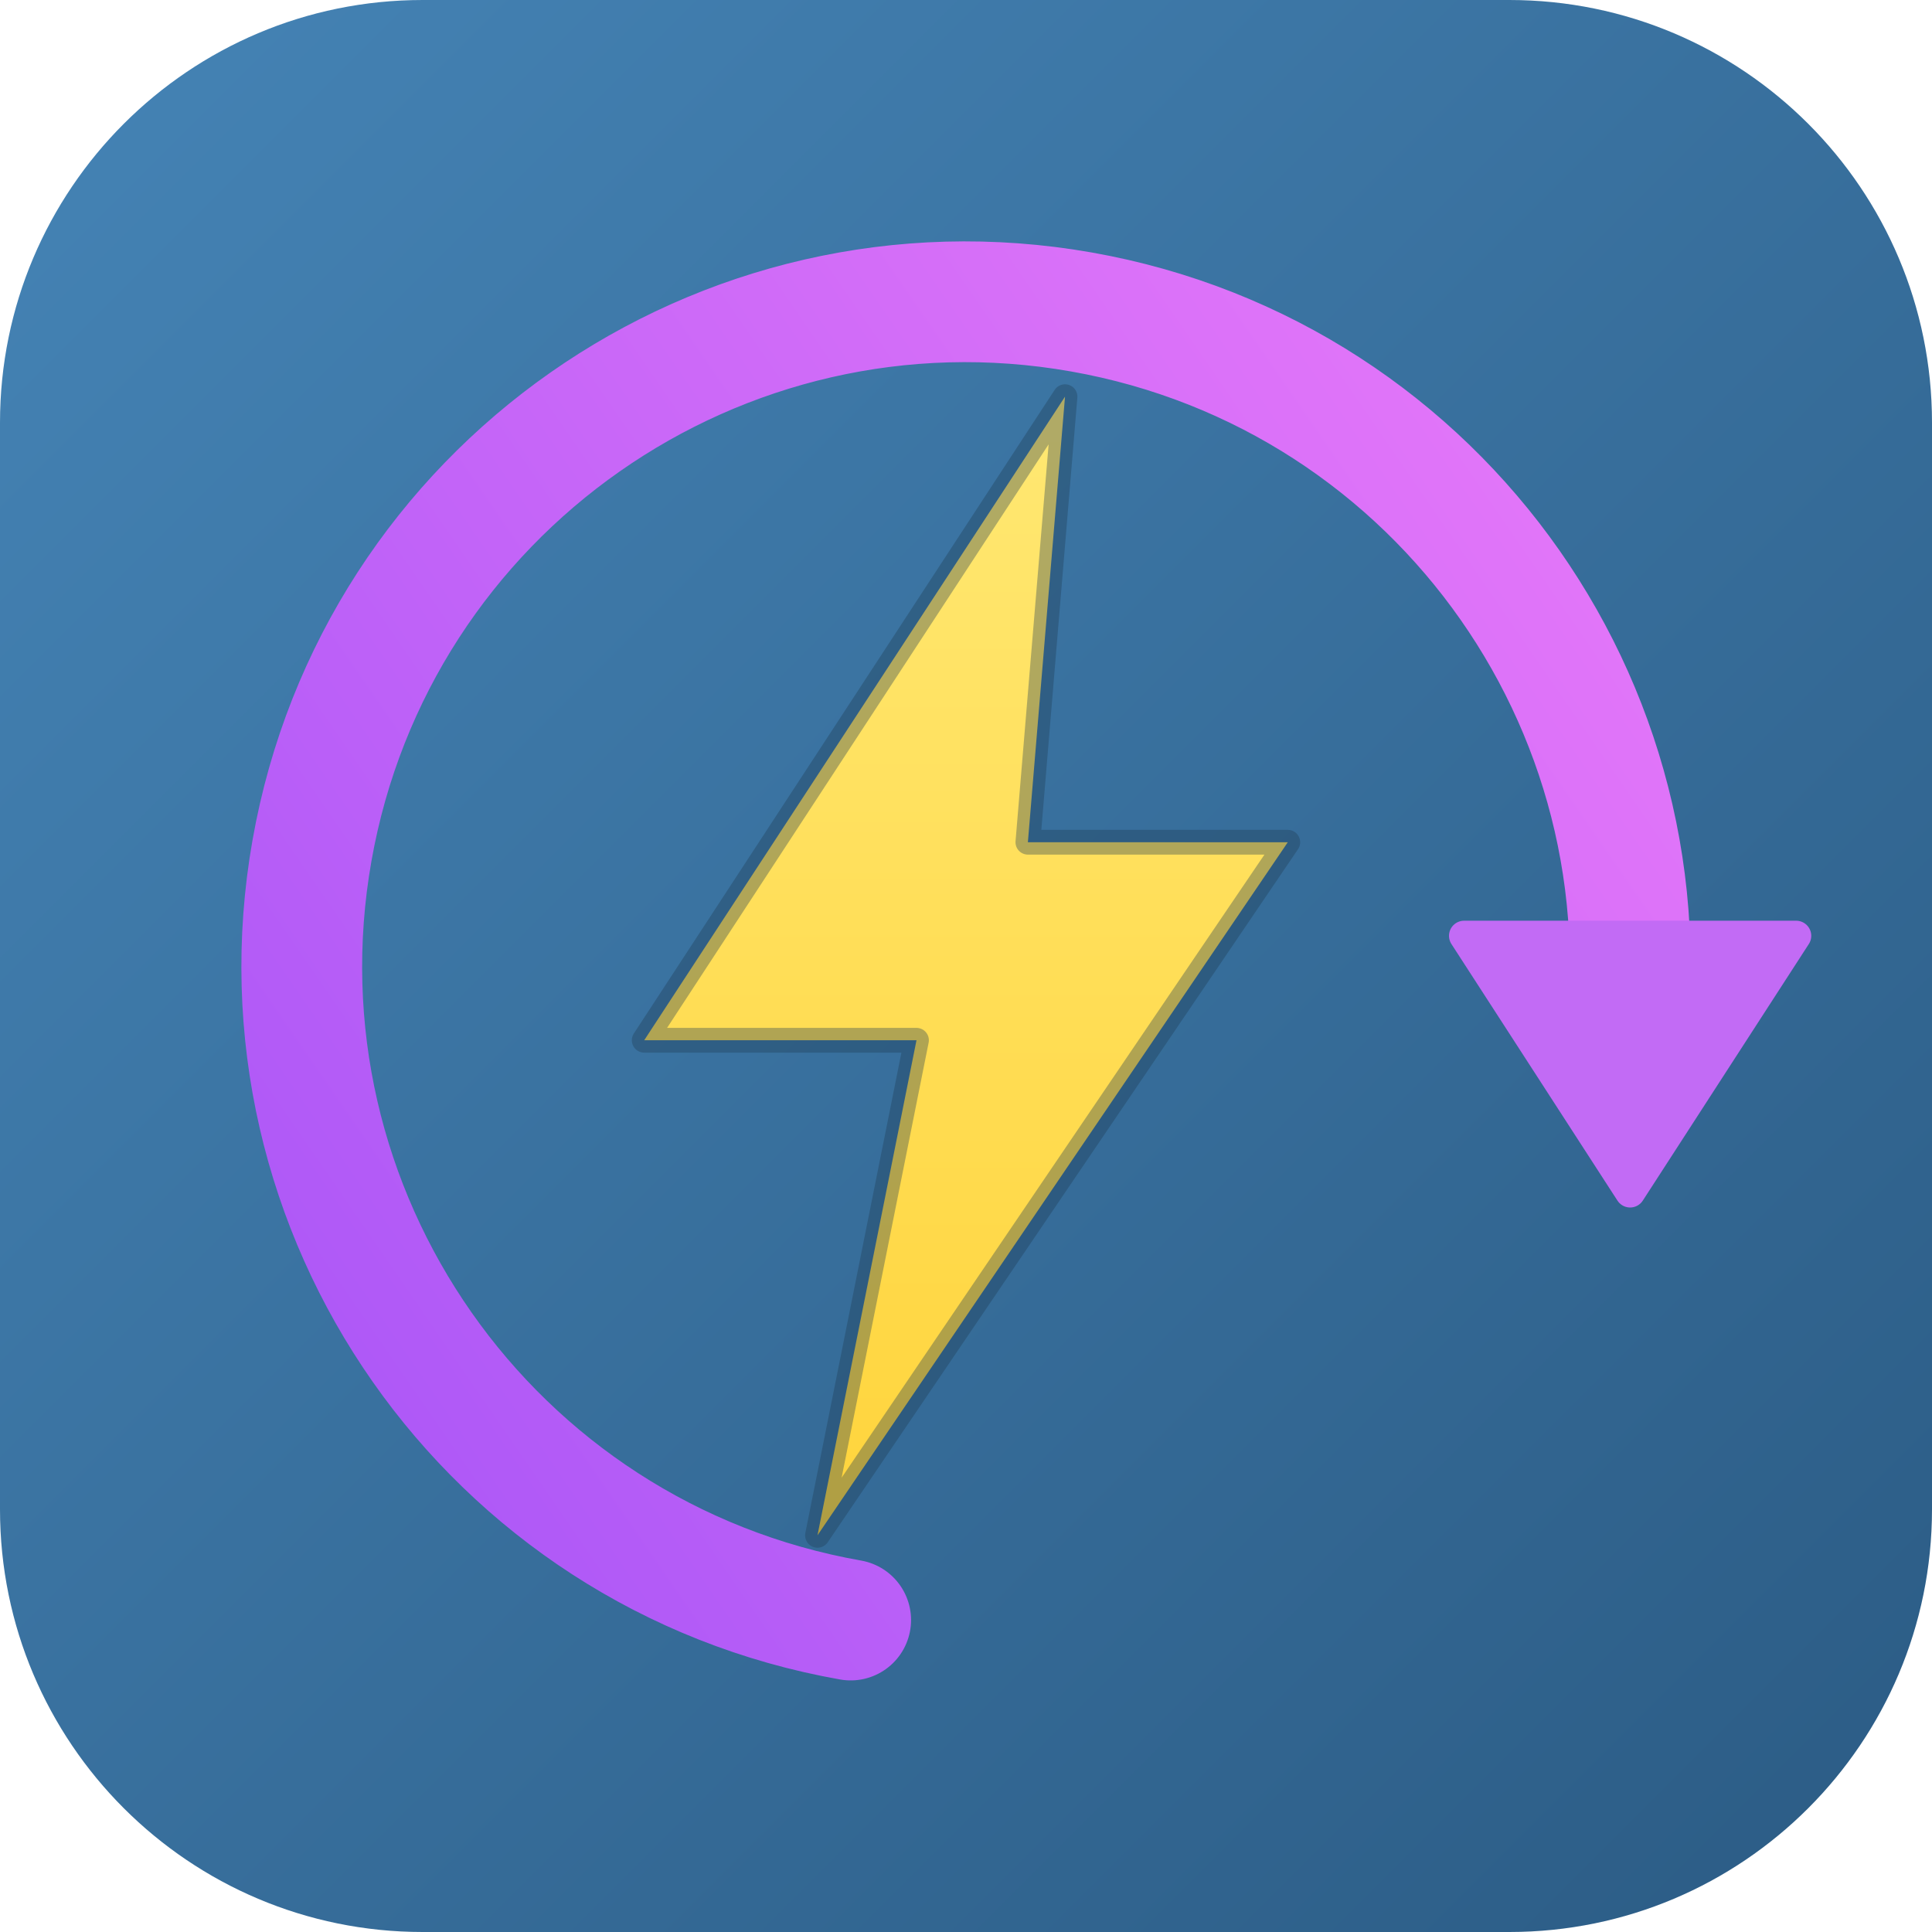
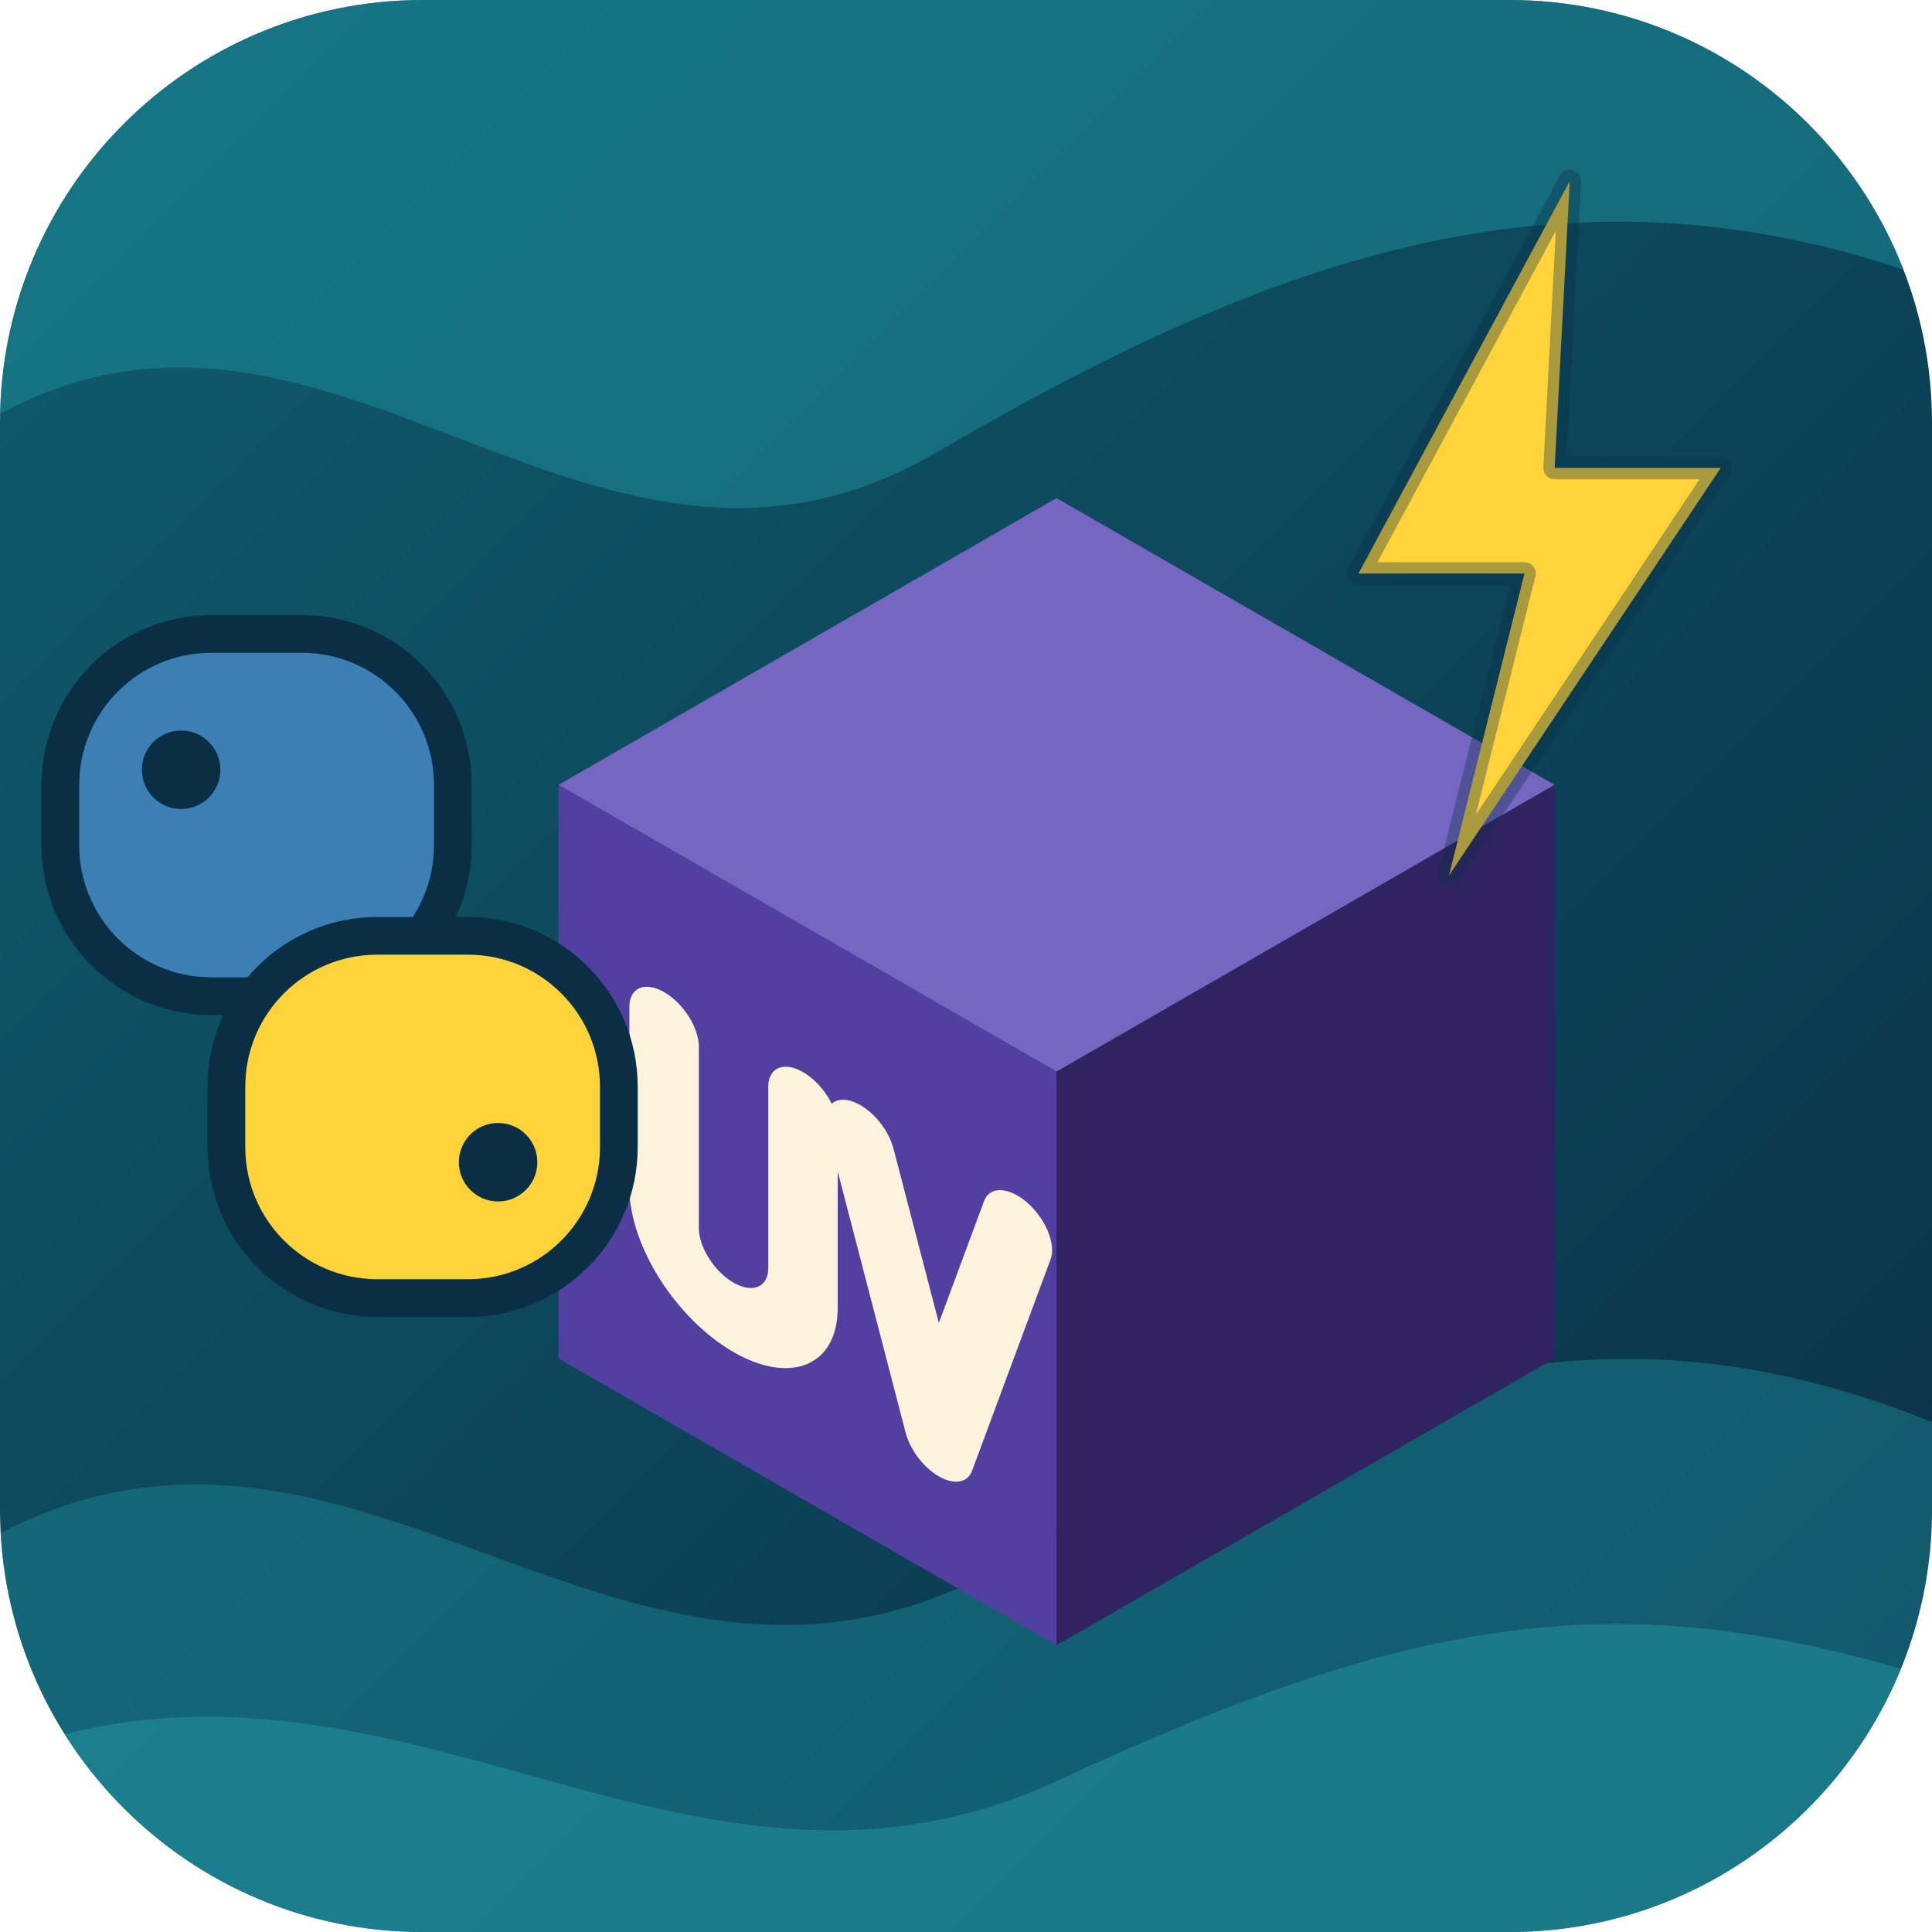
<svg xmlns="http://www.w3.org/2000/svg" viewBox="0 0 128 128" width="128" height="128" role="img" aria-label="UvPy Manager">
  <defs>
    <linearGradient id="bg" x1="0" y1="0" x2="1" y2="1">
-       <stop offset="0" stop-color="#4584b6" />
-       <stop offset="1" stop-color="#2b5b84" />
+       <stop offset="0" stop-color="#0f5d6e" />
+       <stop offset="1" stop-color="#0a2f45" />
    </linearGradient>
-     <linearGradient id="bolt" x1="0" y1="0" x2="0" y2="1">
-       <stop offset="0" stop-color="#ffe873" />
-       <stop offset="1" stop-color="#ffd43b" />
-     </linearGradient>
-     <linearGradient id="ring" x1="0" y1="0" x2="1" y2="1">
-       <stop offset="0" stop-color="#e879f9" />
-       <stop offset="1" stop-color="#a855f7" />
-     </linearGradient>
+     <clipPath id="clip">
+       <rect width="128" height="128" rx="28" />
+     </clipPath>
  </defs>
-   <rect width="128" height="128" rx="28" fill="url(#bg)" />
-   <circle cx="64" cy="64" r="44" fill="none" stroke="url(#ring)" stroke-width="8" stroke-linecap="round" stroke-dasharray="200 77" transform="rotate(100 64 64)" />
-   <path d="M97 62h22l-11 17z" fill="#c26bf5" stroke="#c26bf5" stroke-width="2" stroke-linejoin="round" />
-   <path transform="translate(64 64) scale(.82) translate(-64 -64)" d="M72 18 38 70h22l-8 40 38-56H69z" fill="url(#bolt)" stroke="#1e3a52" stroke-opacity=".35" stroke-width="2" stroke-linejoin="round" />
+   <g clip-path="url(#clip)">
+     <rect width="128" height="128" fill="url(#bg)" />
+     <path d="M-4 30C20 12 38 44 62 30s46-22 74-8v-40H-4z" fill="#1c8a99" fill-opacity=".55" />
+     <path d="M-4 104C22 86 40 118 66 104s44-20 70-6v40H-4z" fill="#1c8a99" fill-opacity=".45" />
+     <path d="M-4 118C24 104 44 130 70 118s40-14 66-4v30H-4z" fill="#2aa5b3" fill-opacity=".4" />
+   </g>
+   <g transform="translate(6 3)">
+     <path d="M64 30 97 49 64 68 31 49z" fill="#7566c2" />
+     <path d="M31 49 64 68v38L31 87z" fill="#5240a0" />
+     <path d="M64 68 97 49v38l-33 19z" fill="#2f2461" />
+     <g transform="matrix(1 .5758 0 1 31 49)" fill="none" stroke="#fdf3dc" stroke-width="4.6" stroke-linecap="round" stroke-linejoin="round">
+       <path d="M7 12v12a4.6 4.6 0 0 0 9.2 0V12" />
+       <path d="M20 12l5.2 17L30.4 12" />
+     </g>
+   </g>
+   <rect x="4" y="42" width="26" height="24" rx="10" fill="#3b7fb5" stroke="#0a2f45" stroke-width="2.5" />
+   <rect x="15" y="62" width="26" height="24" rx="10" fill="#ffd43b" stroke="#0a2f45" stroke-width="2.5" />
+   <circle cx="12" cy="51" r="2.6" fill="#0a2f45" />
+   <circle cx="33" cy="77" r="2.6" fill="#0a2f45" />
+   <path d="M104 12 90 38h11l-5 20 18-27h-11z" fill="#ffd43b" stroke="#0a2f45" stroke-opacity=".35" stroke-width="1.5" stroke-linejoin="round" />
</svg>
